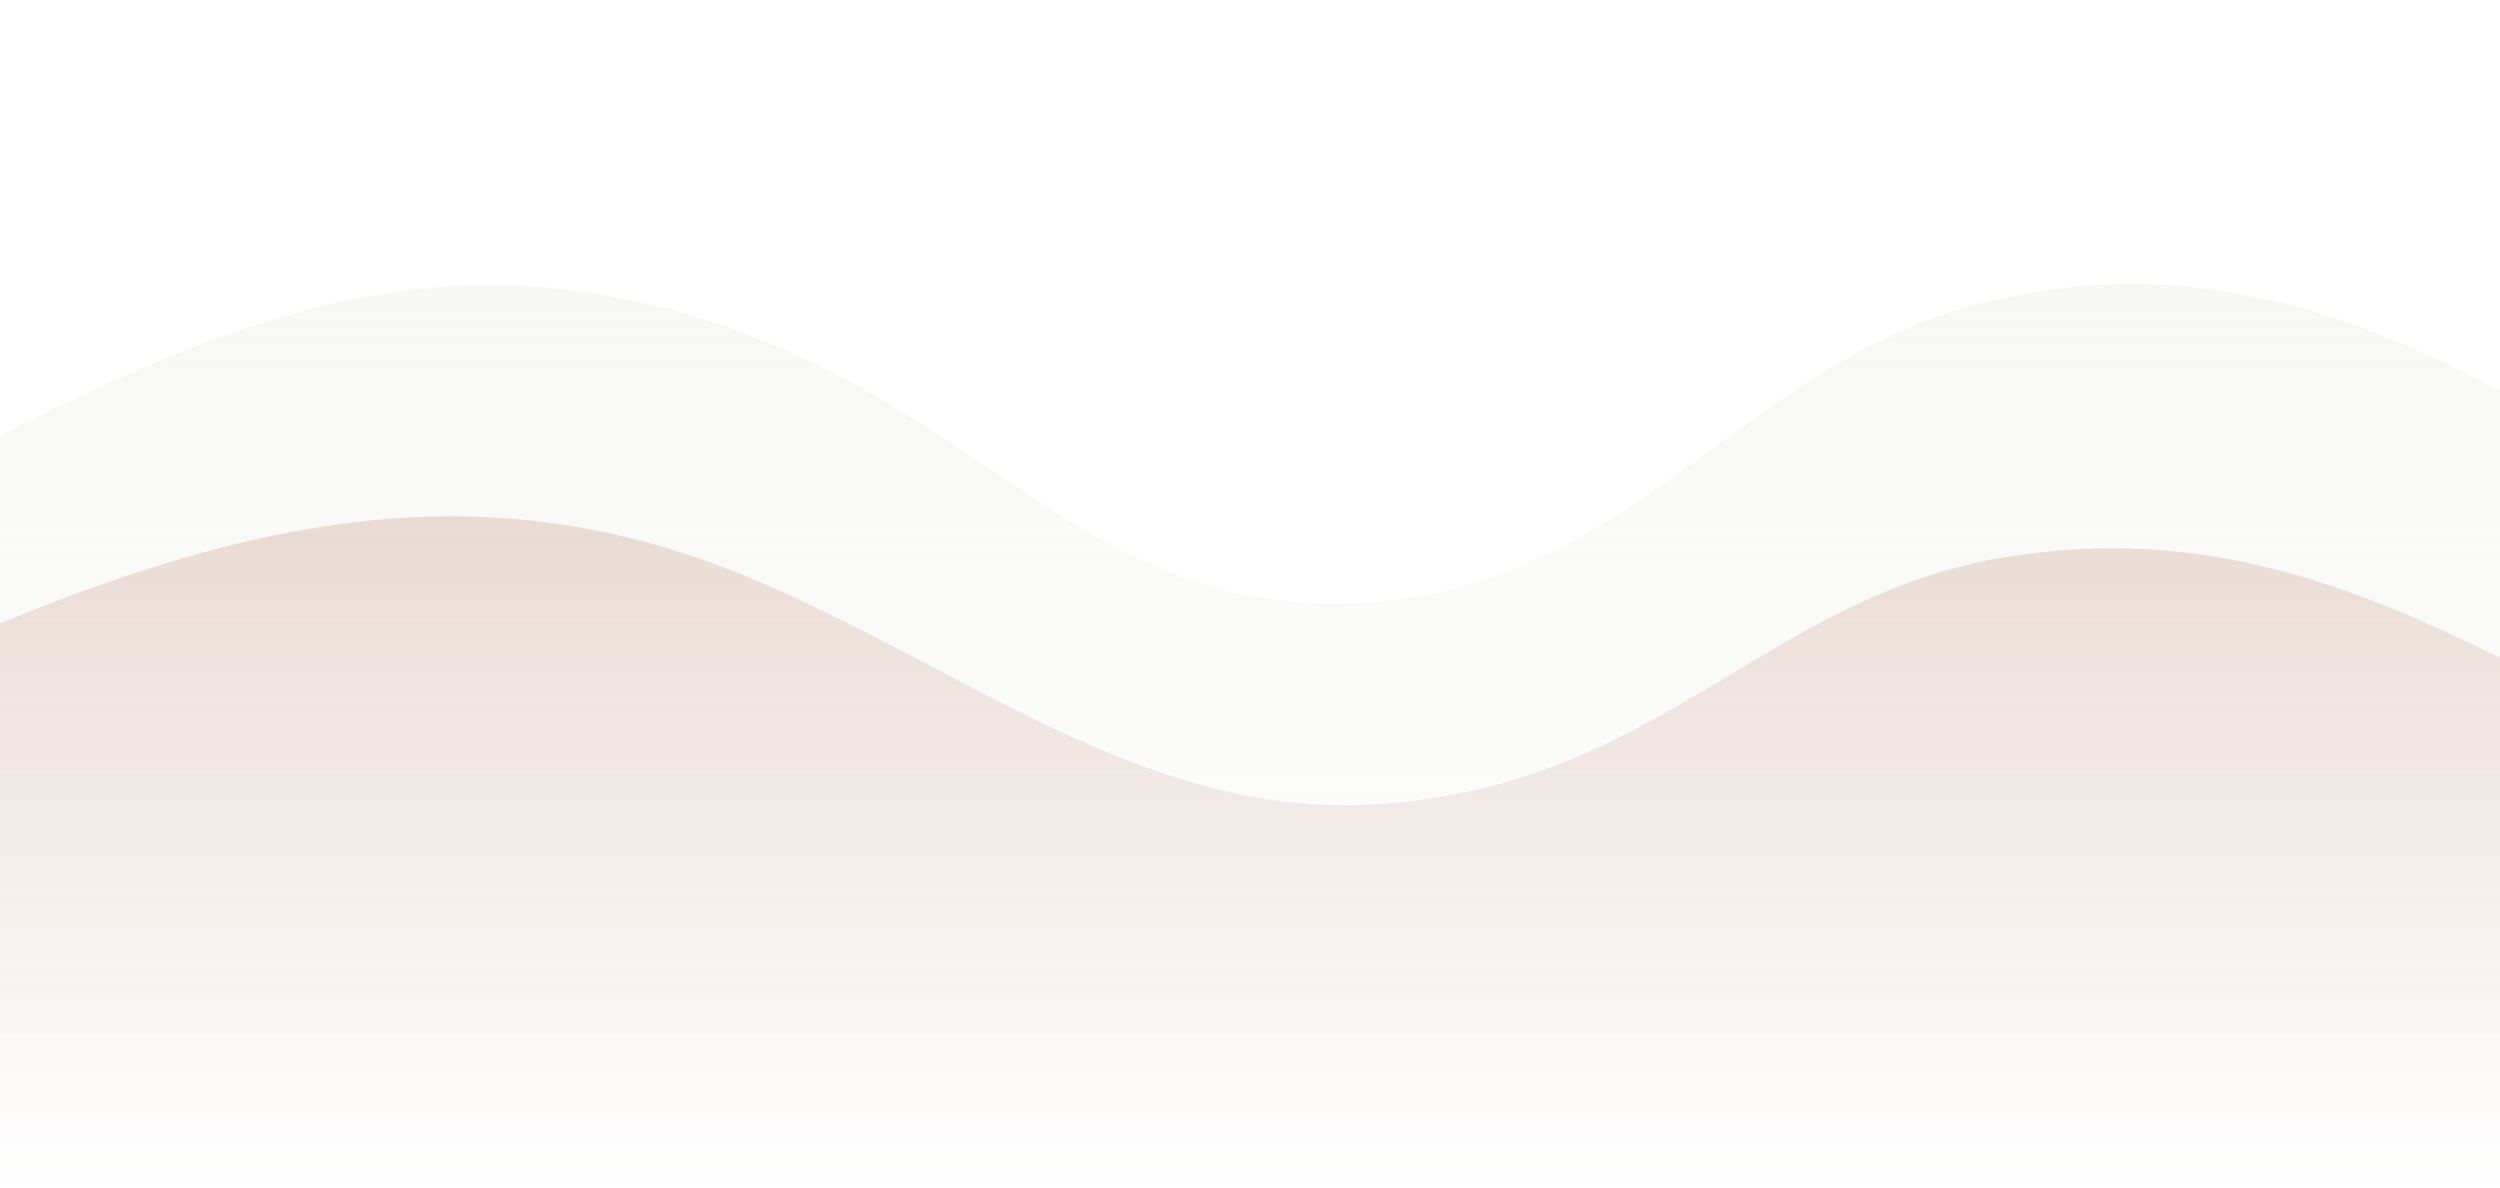
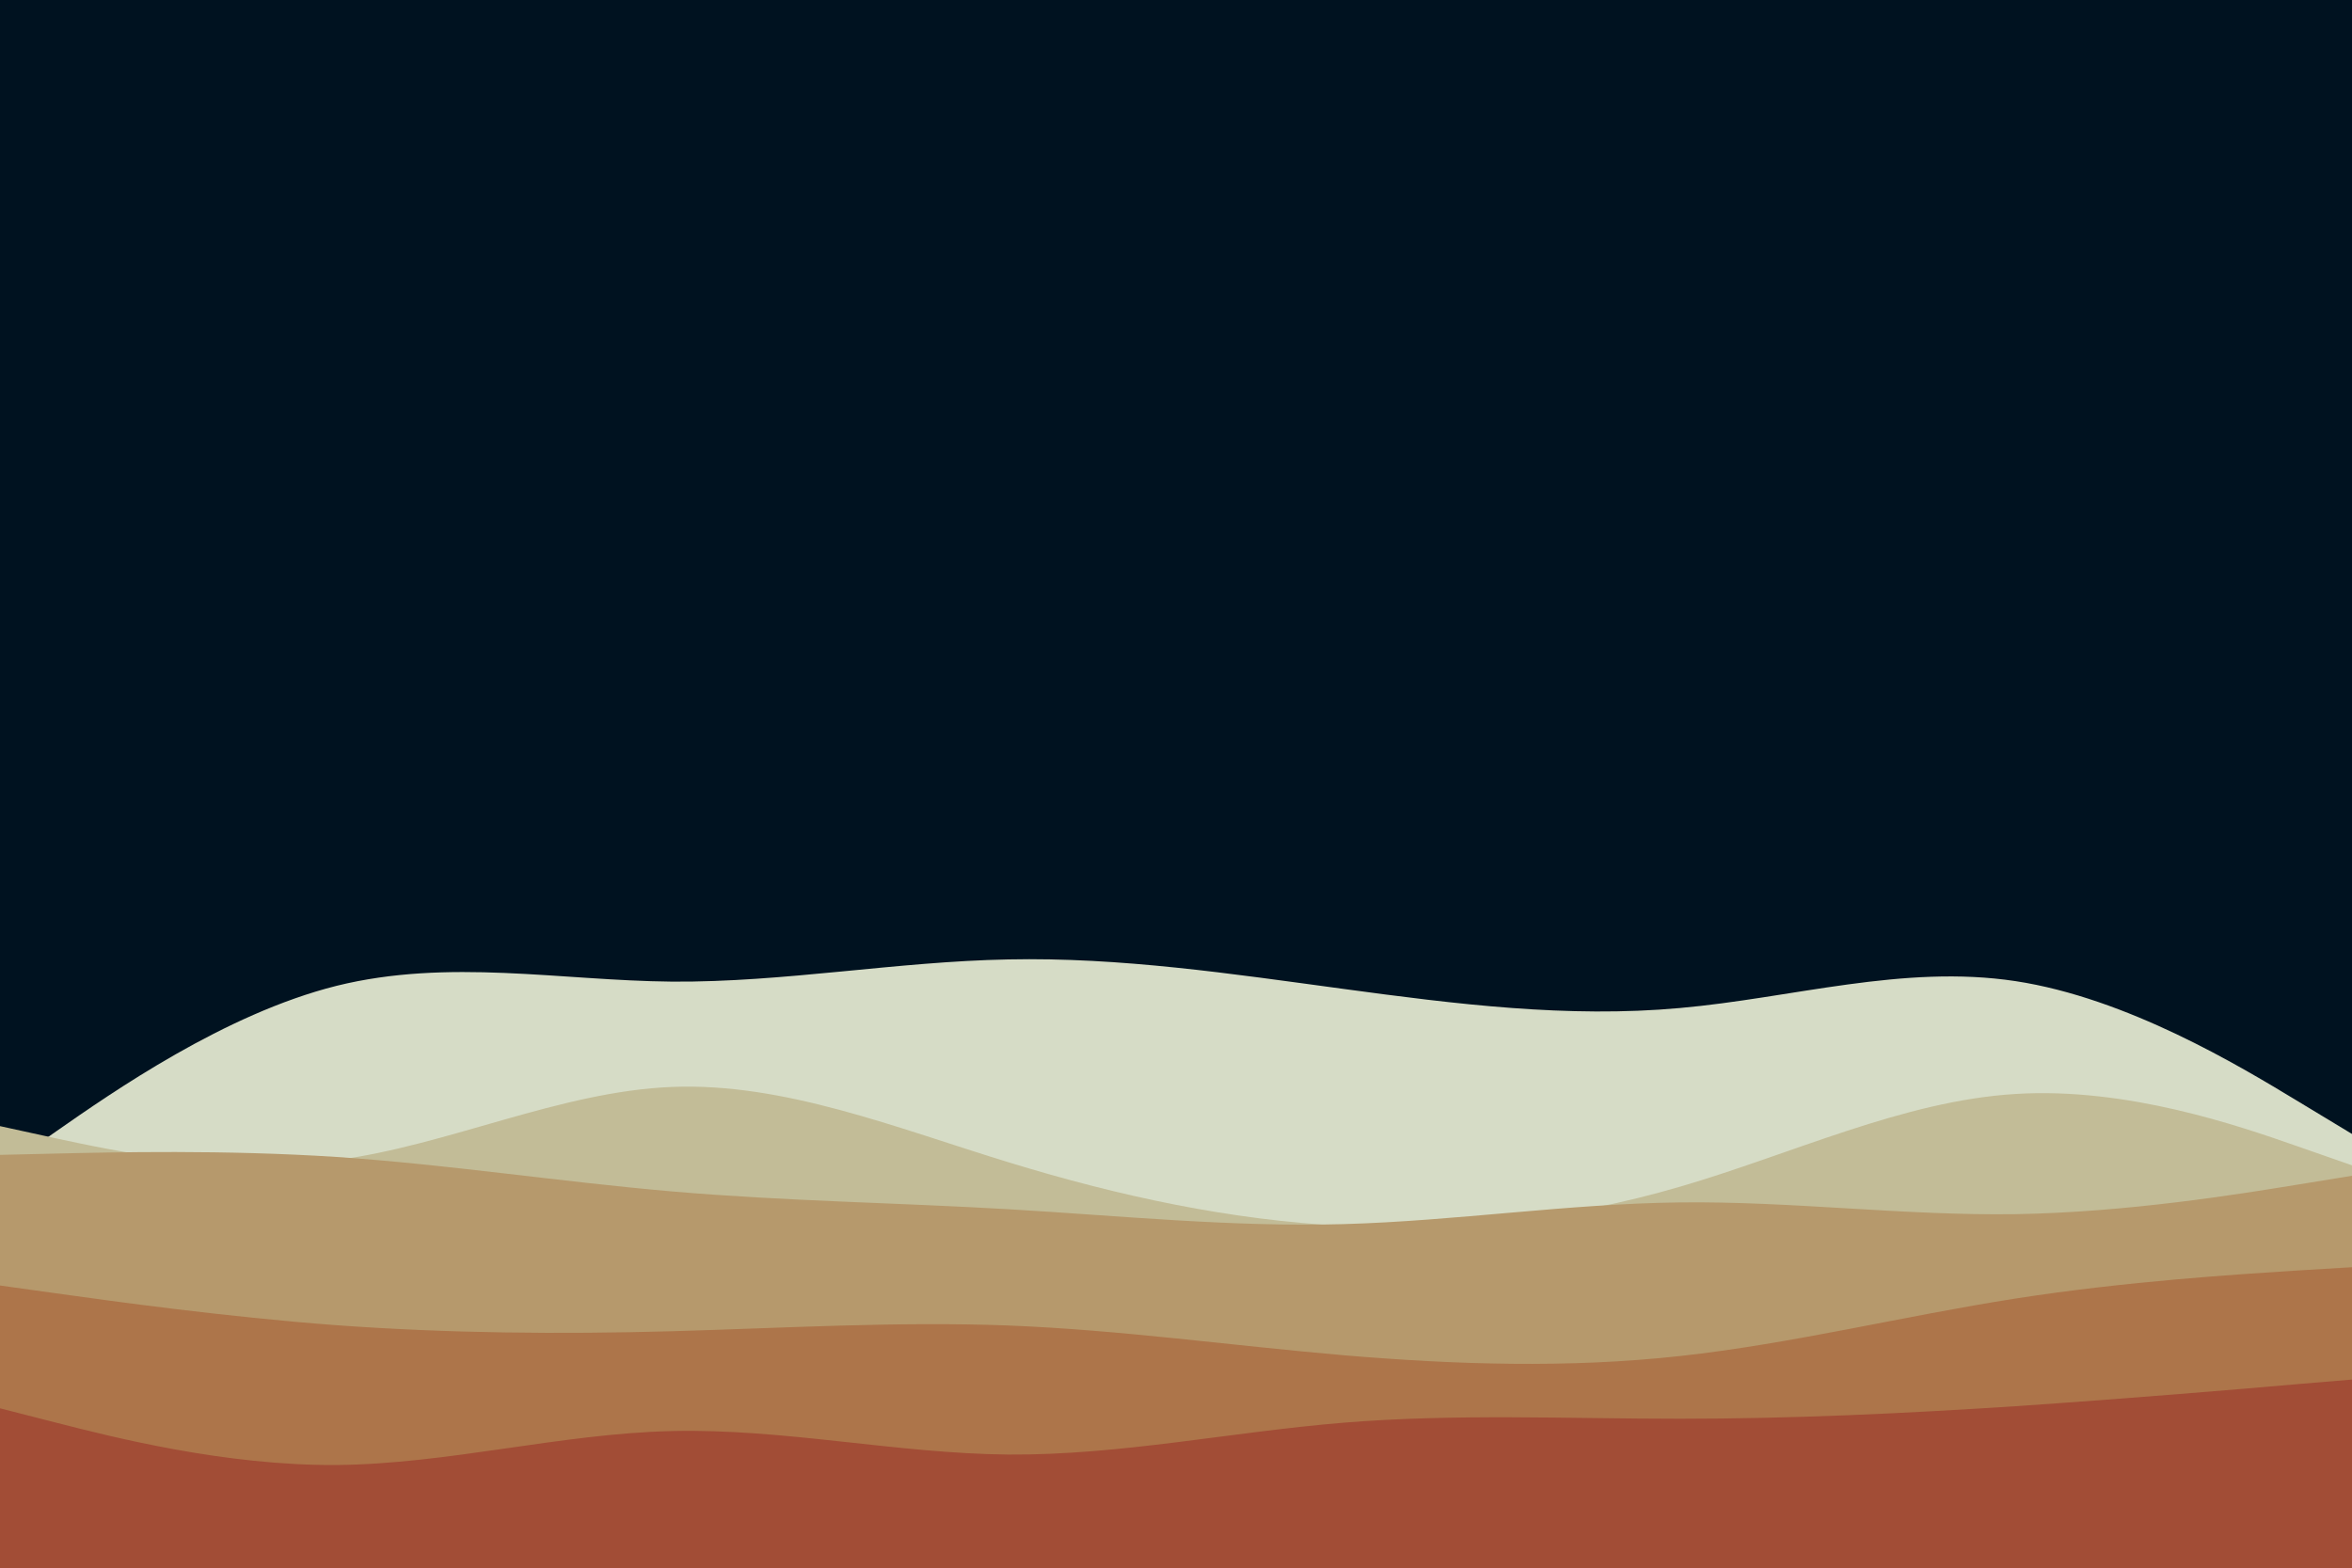
- <svg xmlns="http://www.w3.org/2000/svg" width="1600" height="760" fill="none" viewBox="0 0 1600 760">
-   <path fill="url(#a)" d="M0 279c173-89 302-126 464-70 170 58 236 185 405 177 175-8 246-155 403-193 123-30 226 3 328 57v510H0V279Z" />
-   <path fill="url(#b)" d="M0 399c177-73 320-95 478-30 137 57 253 153 397 146 187-9 254-135 412-159 122-19 218 18 313 65v339H0V399Z" />
-   <defs>
-     <linearGradient id="a" x1="800" x2="800" y1="170" y2="760" gradientUnits="userSpaceOnUse">
-       <stop stop-color="#D6DCC6" stop-opacity=".2" />
-       <stop offset="1" stop-color="#D6DCC6" stop-opacity="0" />
-     </linearGradient>
-     <linearGradient id="b" x1="800" x2="800" y1="330" y2="760" gradientUnits="userSpaceOnUse">
-       <stop stop-color="#A24D36" stop-opacity=".18" />
-       <stop offset="1" stop-color="#A24D36" stop-opacity="0" />
-     </linearGradient>
-   </defs>
+ <svg xmlns="http://www.w3.org/2000/svg" viewBox="0 0 900 600" role="img" aria-labelledby="title desc">
+   <rect width="900" height="600" fill="#001220" />
+   <path d="M0 448 21.5 433C43 418 86 388 128.8 377.3 171.7 366.7 214.3 375.3 257.2 375.7 300 376 343 368 385.8 367.2 428.7 366.3 471.3 372.7 514.2 378.5 557 384.3 600 389.7 642.8 385.8 685.7 382 728.3 369 771.2 375.5 814 382 857 408 878.5 421L900 434V601H0Z" fill="#d6dcc6" />
+   <path d="M0 431 21.5 435.7C43 440.3 86 449.7 128.8 444 171.7 438.3 214.3 417.7 257.2 416 300 414.3 343 431.7 385.8 444.8 428.7 458 471.3 467 514.2 469.2 557 471.3 600 466.7 642.8 454.2 685.7 441.7 728.3 421.3 771.2 418.7 814 416 857 431 878.5 438.5L900 446V601H0Z" fill="#c2bc97" />
+   <path d="M0 442 21.5 441.5C43 441 86 440 128.8 442.8 171.7 445.7 214.3 452.3 257.2 456 300 459.7 343 460.3 385.8 462.8 428.7 465.3 471.3 469.7 514.2 468.5 557 467.3 600 460.7 642.8 460.2 685.7 459.7 728.3 465.3 771.2 464.7 814 464 857 457 878.5 453.5L900 450V601H0Z" fill="#b6996c" />
+   <path d="M0 492 21.5 495C43 498 86 504 128.8 507.2 171.7 510.3 214.3 510.7 257.2 509.5 300 508.3 343 505.7 385.8 507.3 428.7 509 471.3 515 514.2 518.7 557 522.3 600 523.7 642.8 519 685.7 514.3 728.3 503.7 771.2 497 814 490.3 857 487.7 878.5 486.3L900 485V601H0Z" fill="#ad754a" />
+   <path d="M0 539 21.5 544.5C43 550 86 561 128.8 560.7 171.7 560.3 214.3 548.7 257.2 547.7 300 546.7 343 556.3 385.8 556.7 428.7 557 471.3 548 514.2 544.5 557 541 600 543 642.8 543 685.7 543 728.3 541 771.2 538.2 814 535.3 857 531.7 878.5 529.8L900 528V601H0Z" fill="#a24d36" />
</svg>
